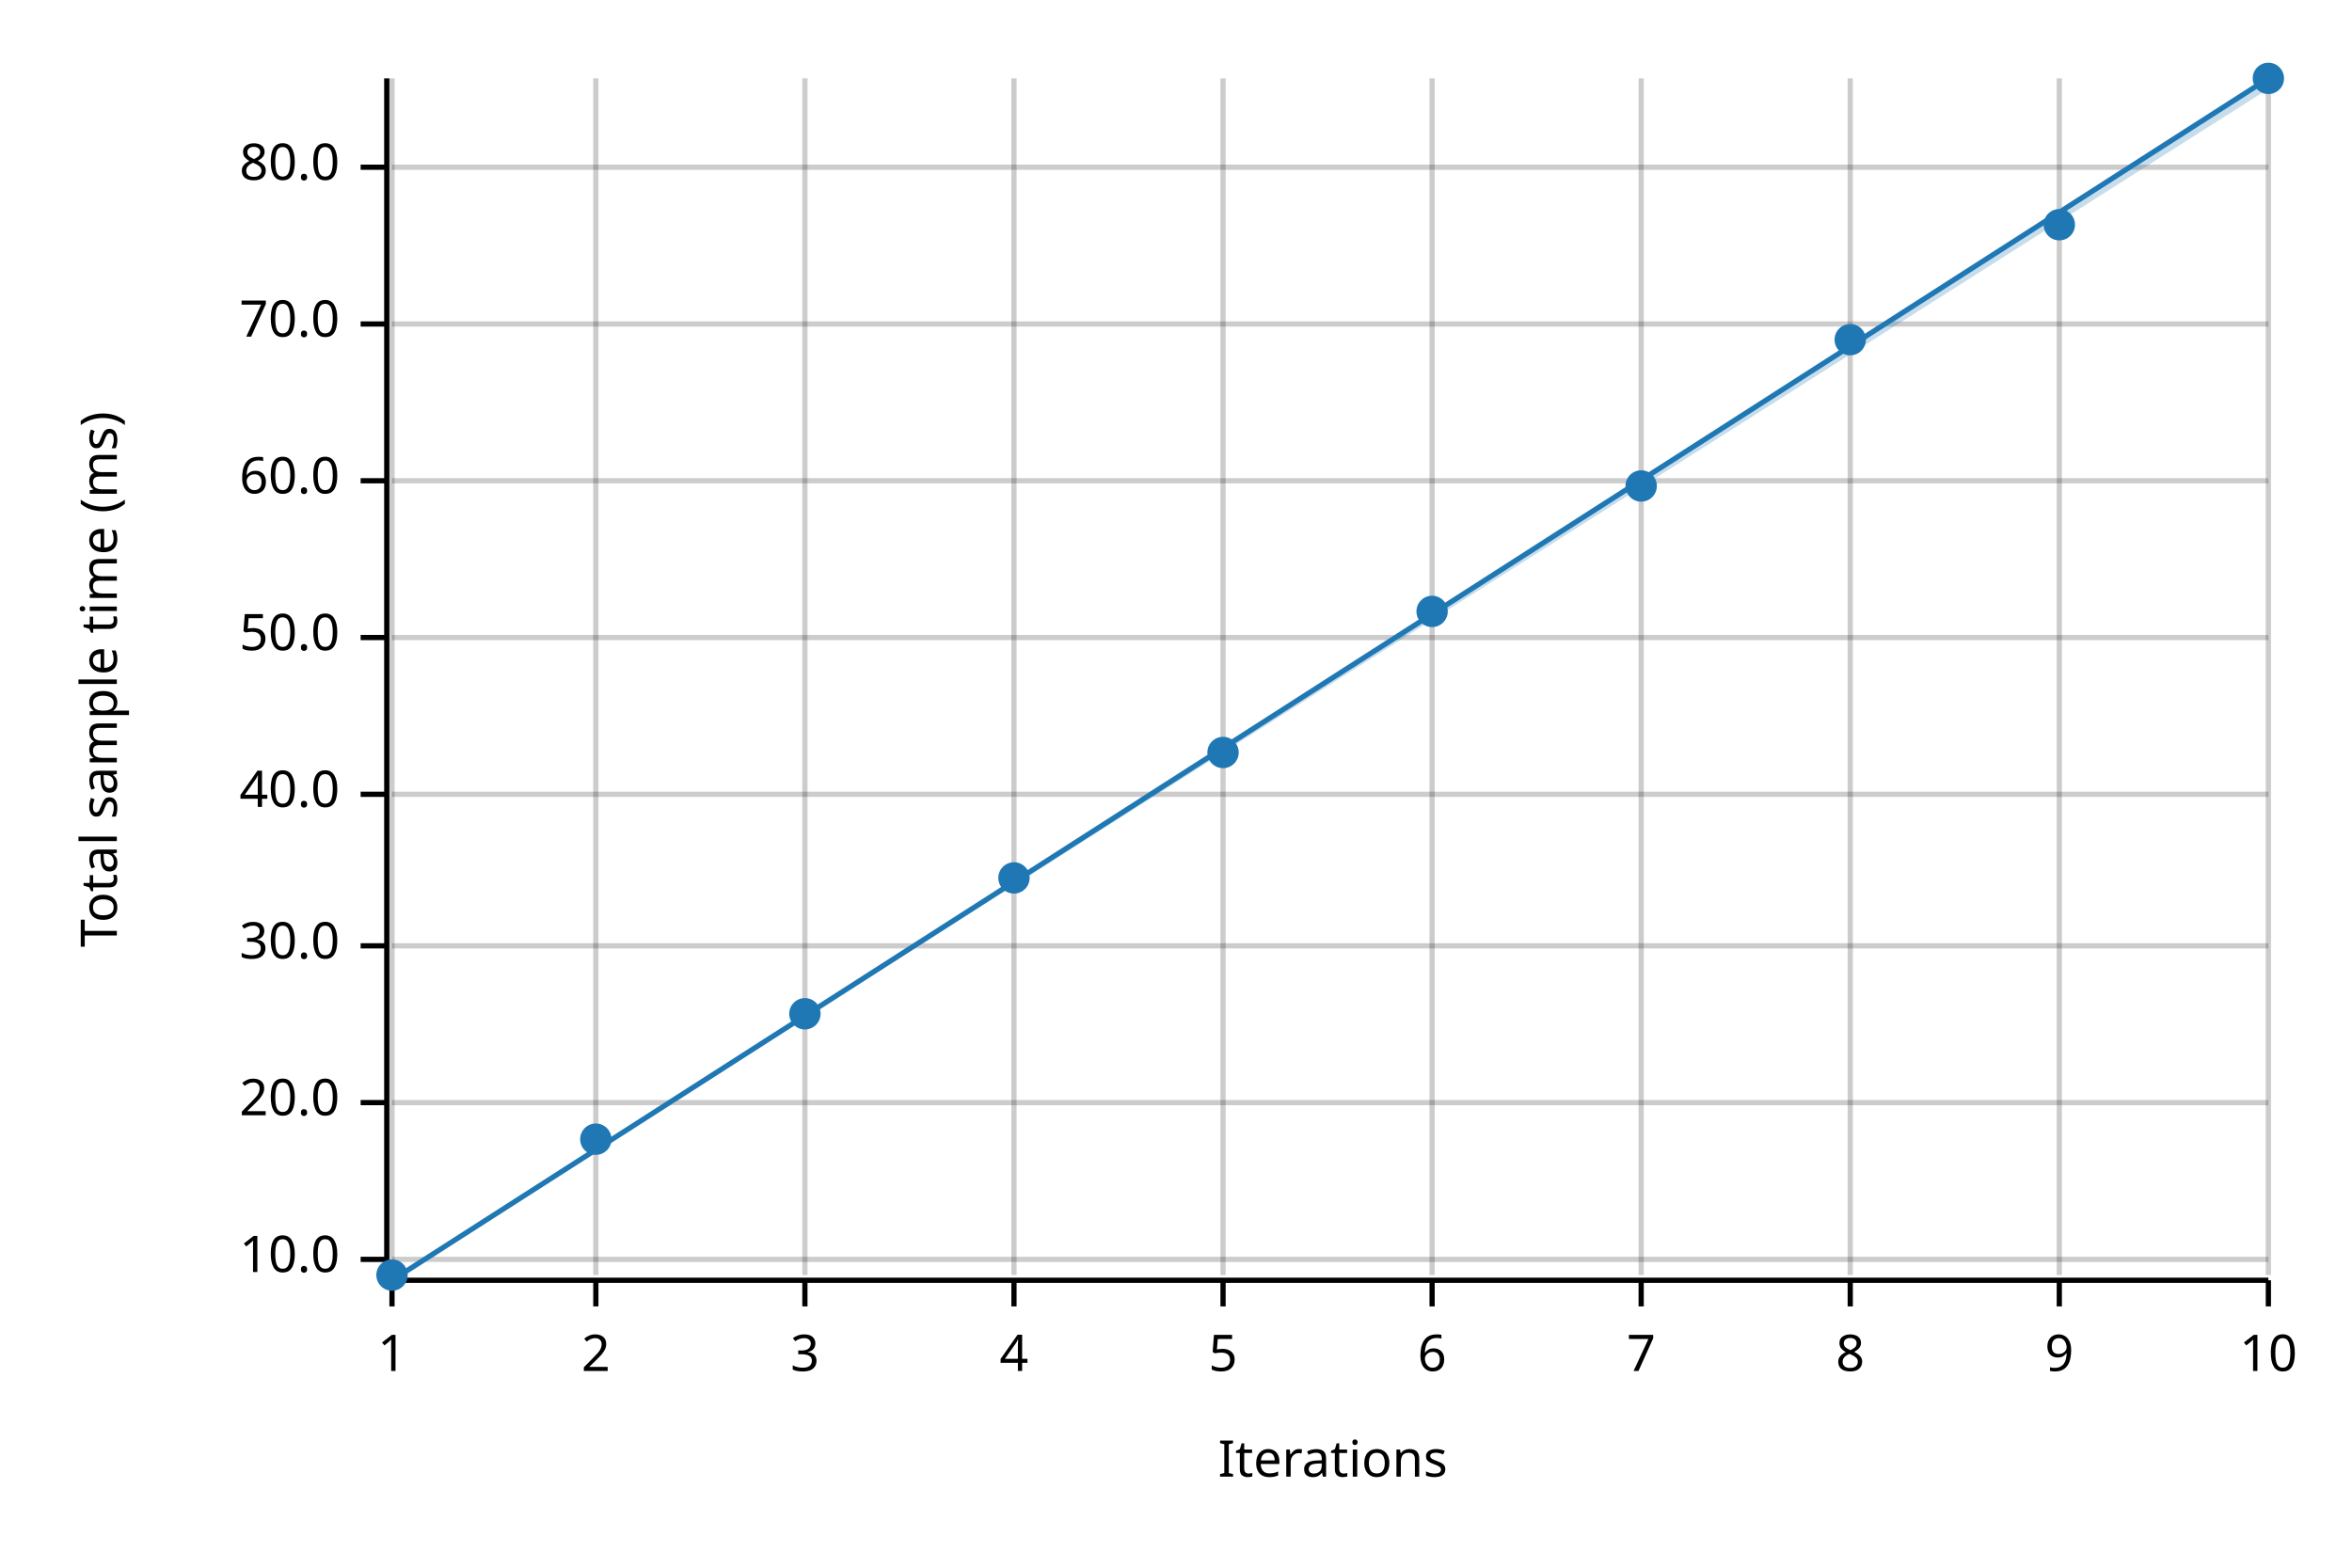
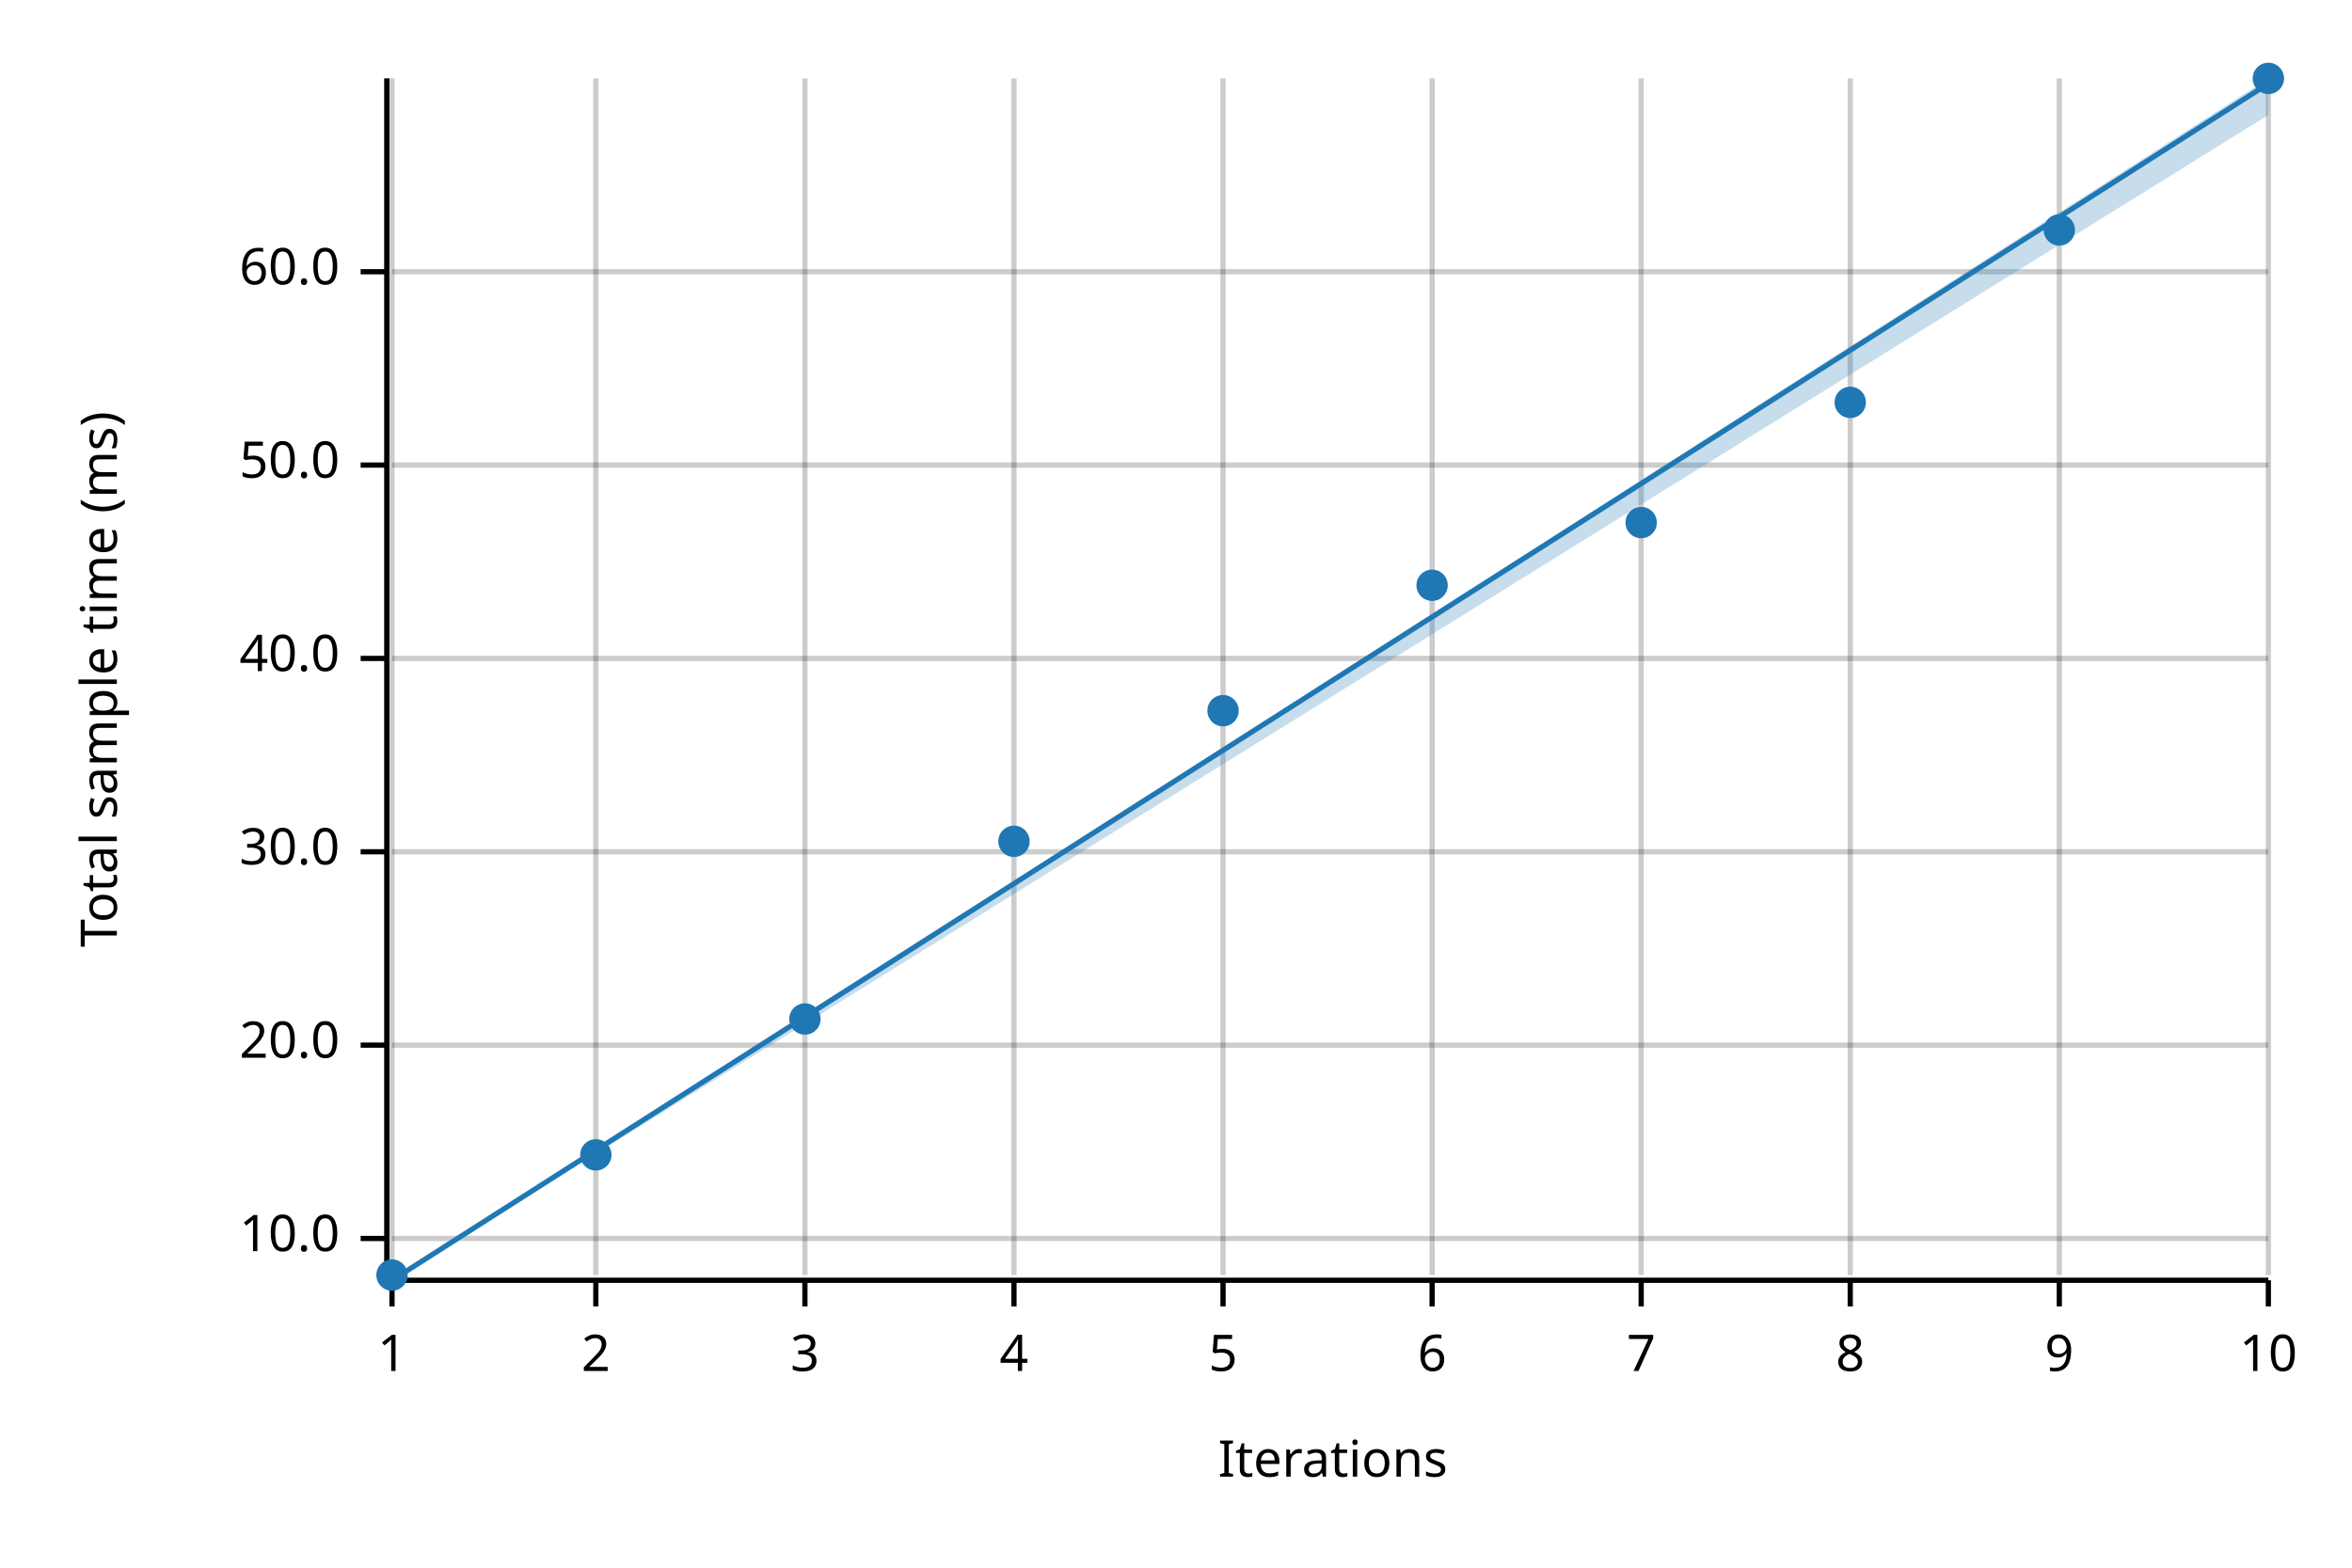
<svg xmlns="http://www.w3.org/2000/svg" width="450" height="300" viewBox="0 0 450 300">
  <text x="15" y="130" dy="0.76em" text-anchor="middle" font-family="sans-serif" font-size="9.677" opacity="1" fill="#000000" transform="rotate(270, 15, 130)">
Total sample time (ms)
</text>
  <text x="255" y="285" dy="-0.5ex" text-anchor="middle" font-family="sans-serif" font-size="9.677" opacity="1" fill="#000000">
Iterations
</text>
  <line opacity="0.2" stroke="#000000" stroke-width="1" x1="75" y1="244" x2="75" y2="15" />
  <line opacity="0.2" stroke="#000000" stroke-width="1" x1="114" y1="244" x2="114" y2="15" />
  <line opacity="0.2" stroke="#000000" stroke-width="1" x1="154" y1="244" x2="154" y2="15" />
  <line opacity="0.2" stroke="#000000" stroke-width="1" x1="194" y1="244" x2="194" y2="15" />
  <line opacity="0.2" stroke="#000000" stroke-width="1" x1="234" y1="244" x2="234" y2="15" />
  <line opacity="0.2" stroke="#000000" stroke-width="1" x1="274" y1="244" x2="274" y2="15" />
  <line opacity="0.2" stroke="#000000" stroke-width="1" x1="314" y1="244" x2="314" y2="15" />
  <line opacity="0.2" stroke="#000000" stroke-width="1" x1="354" y1="244" x2="354" y2="15" />
  <line opacity="0.2" stroke="#000000" stroke-width="1" x1="394" y1="244" x2="394" y2="15" />
  <line opacity="0.2" stroke="#000000" stroke-width="1" x1="434" y1="244" x2="434" y2="15" />
-   <line opacity="0.2" stroke="#000000" stroke-width="1" x1="75" y1="241" x2="434" y2="241" />
-   <line opacity="0.2" stroke="#000000" stroke-width="1" x1="75" y1="211" x2="434" y2="211" />
-   <line opacity="0.2" stroke="#000000" stroke-width="1" x1="75" y1="181" x2="434" y2="181" />
-   <line opacity="0.2" stroke="#000000" stroke-width="1" x1="75" y1="152" x2="434" y2="152" />
-   <line opacity="0.2" stroke="#000000" stroke-width="1" x1="75" y1="122" x2="434" y2="122" />
-   <line opacity="0.2" stroke="#000000" stroke-width="1" x1="75" y1="92" x2="434" y2="92" />
-   <line opacity="0.2" stroke="#000000" stroke-width="1" x1="75" y1="62" x2="434" y2="62" />
-   <line opacity="0.2" stroke="#000000" stroke-width="1" x1="75" y1="32" x2="434" y2="32" />
+   <line opacity="0.2" stroke="#000000" stroke-width="1" x1="75" y1="237" x2="434" y2="237" />
+   <line opacity="0.2" stroke="#000000" stroke-width="1" x1="75" y1="200" x2="434" y2="200" />
+   <line opacity="0.2" stroke="#000000" stroke-width="1" x1="75" y1="163" x2="434" y2="163" />
+   <line opacity="0.2" stroke="#000000" stroke-width="1" x1="75" y1="126" x2="434" y2="126" />
+   <line opacity="0.2" stroke="#000000" stroke-width="1" x1="75" y1="89" x2="434" y2="89" />
+   <line opacity="0.2" stroke="#000000" stroke-width="1" x1="75" y1="52" x2="434" y2="52" />
  <polyline fill="none" opacity="1" stroke="#000000" stroke-width="1" points="74,15 74,244 " />
-   <text x="65" y="241" dy="0.5ex" text-anchor="end" font-family="sans-serif" font-size="9.677" opacity="1" fill="#000000">
+   <text x="65" y="237" dy="0.5ex" text-anchor="end" font-family="sans-serif" font-size="9.677" opacity="1" fill="#000000">
10.0
</text>
-   <polyline fill="none" opacity="1" stroke="#000000" stroke-width="1" points="69,241 74,241 " />
-   <text x="65" y="211" dy="0.5ex" text-anchor="end" font-family="sans-serif" font-size="9.677" opacity="1" fill="#000000">
+   <polyline fill="none" opacity="1" stroke="#000000" stroke-width="1" points="69,237 74,237 " />
+   <text x="65" y="200" dy="0.5ex" text-anchor="end" font-family="sans-serif" font-size="9.677" opacity="1" fill="#000000">
20.0
</text>
-   <polyline fill="none" opacity="1" stroke="#000000" stroke-width="1" points="69,211 74,211 " />
-   <text x="65" y="181" dy="0.5ex" text-anchor="end" font-family="sans-serif" font-size="9.677" opacity="1" fill="#000000">
+   <polyline fill="none" opacity="1" stroke="#000000" stroke-width="1" points="69,200 74,200 " />
+   <text x="65" y="163" dy="0.5ex" text-anchor="end" font-family="sans-serif" font-size="9.677" opacity="1" fill="#000000">
30.0
</text>
-   <polyline fill="none" opacity="1" stroke="#000000" stroke-width="1" points="69,181 74,181 " />
-   <text x="65" y="152" dy="0.5ex" text-anchor="end" font-family="sans-serif" font-size="9.677" opacity="1" fill="#000000">
+   <polyline fill="none" opacity="1" stroke="#000000" stroke-width="1" points="69,163 74,163 " />
+   <text x="65" y="126" dy="0.5ex" text-anchor="end" font-family="sans-serif" font-size="9.677" opacity="1" fill="#000000">
40.0
</text>
-   <polyline fill="none" opacity="1" stroke="#000000" stroke-width="1" points="69,152 74,152 " />
-   <text x="65" y="122" dy="0.5ex" text-anchor="end" font-family="sans-serif" font-size="9.677" opacity="1" fill="#000000">
+   <polyline fill="none" opacity="1" stroke="#000000" stroke-width="1" points="69,126 74,126 " />
+   <text x="65" y="89" dy="0.5ex" text-anchor="end" font-family="sans-serif" font-size="9.677" opacity="1" fill="#000000">
50.0
</text>
-   <polyline fill="none" opacity="1" stroke="#000000" stroke-width="1" points="69,122 74,122 " />
-   <text x="65" y="92" dy="0.5ex" text-anchor="end" font-family="sans-serif" font-size="9.677" opacity="1" fill="#000000">
+   <polyline fill="none" opacity="1" stroke="#000000" stroke-width="1" points="69,89 74,89 " />
+   <text x="65" y="52" dy="0.5ex" text-anchor="end" font-family="sans-serif" font-size="9.677" opacity="1" fill="#000000">
60.0
</text>
-   <polyline fill="none" opacity="1" stroke="#000000" stroke-width="1" points="69,92 74,92 " />
-   <text x="65" y="62" dy="0.5ex" text-anchor="end" font-family="sans-serif" font-size="9.677" opacity="1" fill="#000000">
- 70.0
- </text>
-   <polyline fill="none" opacity="1" stroke="#000000" stroke-width="1" points="69,62 74,62 " />
-   <text x="65" y="32" dy="0.5ex" text-anchor="end" font-family="sans-serif" font-size="9.677" opacity="1" fill="#000000">
- 80.0
- </text>
-   <polyline fill="none" opacity="1" stroke="#000000" stroke-width="1" points="69,32 74,32 " />
+   <polyline fill="none" opacity="1" stroke="#000000" stroke-width="1" points="69,52 74,52 " />
  <polyline fill="none" opacity="1" stroke="#000000" stroke-width="1" points="75,245 434,245 " />
  <text x="75" y="255" dy="0.76em" text-anchor="middle" font-family="sans-serif" font-size="9.677" opacity="1" fill="#000000">
1
</text>
  <polyline fill="none" opacity="1" stroke="#000000" stroke-width="1" points="75,245 75,250 " />
  <text x="114" y="255" dy="0.76em" text-anchor="middle" font-family="sans-serif" font-size="9.677" opacity="1" fill="#000000">
2
</text>
  <polyline fill="none" opacity="1" stroke="#000000" stroke-width="1" points="114,245 114,250 " />
  <text x="154" y="255" dy="0.76em" text-anchor="middle" font-family="sans-serif" font-size="9.677" opacity="1" fill="#000000">
3
</text>
  <polyline fill="none" opacity="1" stroke="#000000" stroke-width="1" points="154,245 154,250 " />
  <text x="194" y="255" dy="0.76em" text-anchor="middle" font-family="sans-serif" font-size="9.677" opacity="1" fill="#000000">
4
</text>
  <polyline fill="none" opacity="1" stroke="#000000" stroke-width="1" points="194,245 194,250 " />
  <text x="234" y="255" dy="0.76em" text-anchor="middle" font-family="sans-serif" font-size="9.677" opacity="1" fill="#000000">
5
</text>
  <polyline fill="none" opacity="1" stroke="#000000" stroke-width="1" points="234,245 234,250 " />
  <text x="274" y="255" dy="0.76em" text-anchor="middle" font-family="sans-serif" font-size="9.677" opacity="1" fill="#000000">
6
</text>
  <polyline fill="none" opacity="1" stroke="#000000" stroke-width="1" points="274,245 274,250 " />
  <text x="314" y="255" dy="0.76em" text-anchor="middle" font-family="sans-serif" font-size="9.677" opacity="1" fill="#000000">
7
</text>
  <polyline fill="none" opacity="1" stroke="#000000" stroke-width="1" points="314,245 314,250 " />
  <text x="354" y="255" dy="0.76em" text-anchor="middle" font-family="sans-serif" font-size="9.677" opacity="1" fill="#000000">
8
</text>
  <polyline fill="none" opacity="1" stroke="#000000" stroke-width="1" points="354,245 354,250 " />
  <text x="394" y="255" dy="0.76em" text-anchor="middle" font-family="sans-serif" font-size="9.677" opacity="1" fill="#000000">
9
</text>
  <polyline fill="none" opacity="1" stroke="#000000" stroke-width="1" points="394,245 394,250 " />
  <text x="434" y="255" dy="0.76em" text-anchor="middle" font-family="sans-serif" font-size="9.677" opacity="1" fill="#000000">
10
</text>
  <polyline fill="none" opacity="1" stroke="#000000" stroke-width="1" points="434,245 434,250 " />
  <circle cx="75" cy="244" r="3" opacity="1" fill="#1F78B4" stroke="none" stroke-width="1" />
-   <circle cx="114" cy="218" r="3" opacity="1" fill="#1F78B4" stroke="none" stroke-width="1" />
-   <circle cx="154" cy="194" r="3" opacity="1" fill="#1F78B4" stroke="none" stroke-width="1" />
-   <circle cx="194" cy="168" r="3" opacity="1" fill="#1F78B4" stroke="none" stroke-width="1" />
-   <circle cx="234" cy="144" r="3" opacity="1" fill="#1F78B4" stroke="none" stroke-width="1" />
-   <circle cx="274" cy="117" r="3" opacity="1" fill="#1F78B4" stroke="none" stroke-width="1" />
-   <circle cx="314" cy="93" r="3" opacity="1" fill="#1F78B4" stroke="none" stroke-width="1" />
-   <circle cx="354" cy="65" r="3" opacity="1" fill="#1F78B4" stroke="none" stroke-width="1" />
-   <circle cx="394" cy="43" r="3" opacity="1" fill="#1F78B4" stroke="none" stroke-width="1" />
+   <circle cx="114" cy="221" r="3" opacity="1" fill="#1F78B4" stroke="none" stroke-width="1" />
+   <circle cx="154" cy="195" r="3" opacity="1" fill="#1F78B4" stroke="none" stroke-width="1" />
+   <circle cx="194" cy="161" r="3" opacity="1" fill="#1F78B4" stroke="none" stroke-width="1" />
+   <circle cx="234" cy="136" r="3" opacity="1" fill="#1F78B4" stroke="none" stroke-width="1" />
+   <circle cx="274" cy="112" r="3" opacity="1" fill="#1F78B4" stroke="none" stroke-width="1" />
+   <circle cx="314" cy="100" r="3" opacity="1" fill="#1F78B4" stroke="none" stroke-width="1" />
+   <circle cx="354" cy="77" r="3" opacity="1" fill="#1F78B4" stroke="none" stroke-width="1" />
+   <circle cx="394" cy="44" r="3" opacity="1" fill="#1F78B4" stroke="none" stroke-width="1" />
  <circle cx="434" cy="15" r="3" opacity="1" fill="#1F78B4" stroke="none" stroke-width="1" />
-   <polyline fill="none" opacity="1" stroke="#1F78B4" stroke-width="1" points="75,245 434,15 " />
-   <polygon opacity="0.25" fill="#1F78B4" points="75,245 434,17 434,15 " />
+   <polyline fill="none" opacity="1" stroke="#1F78B4" stroke-width="1" points="75,245 434,16 " />
+   <polygon opacity="0.25" fill="#1F78B4" points="75,245 434,22 434,15 " />
</svg>
